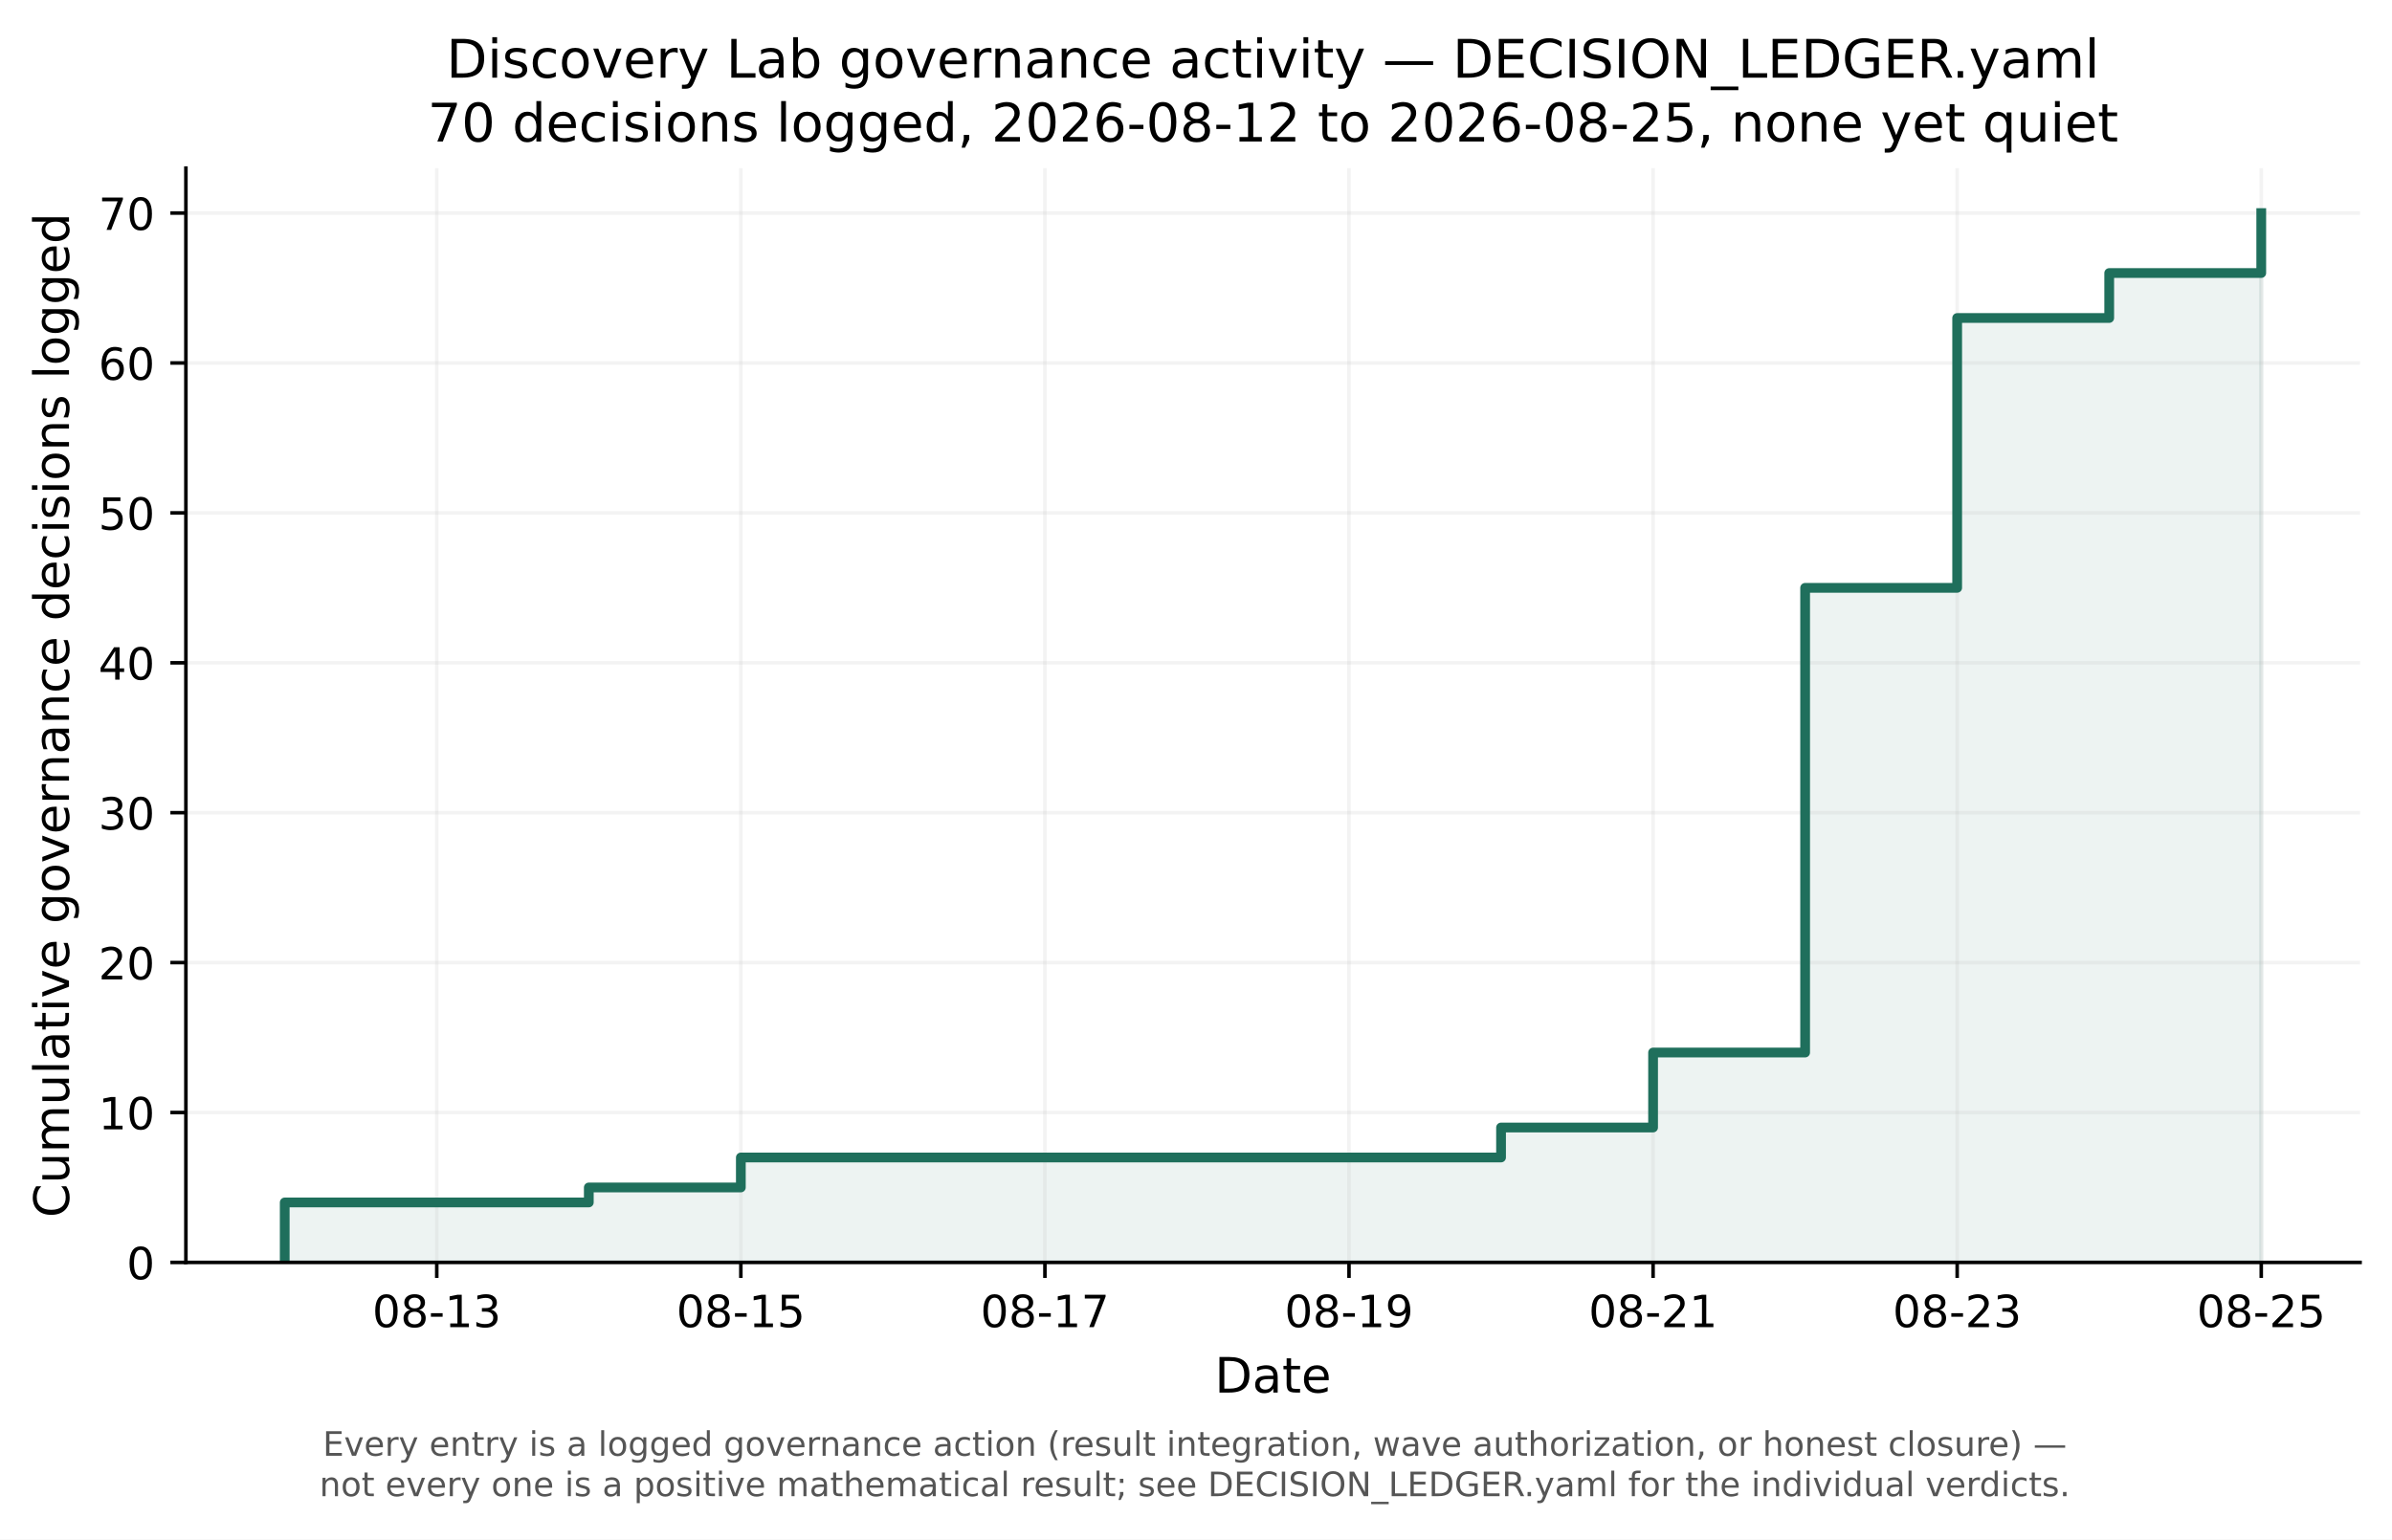
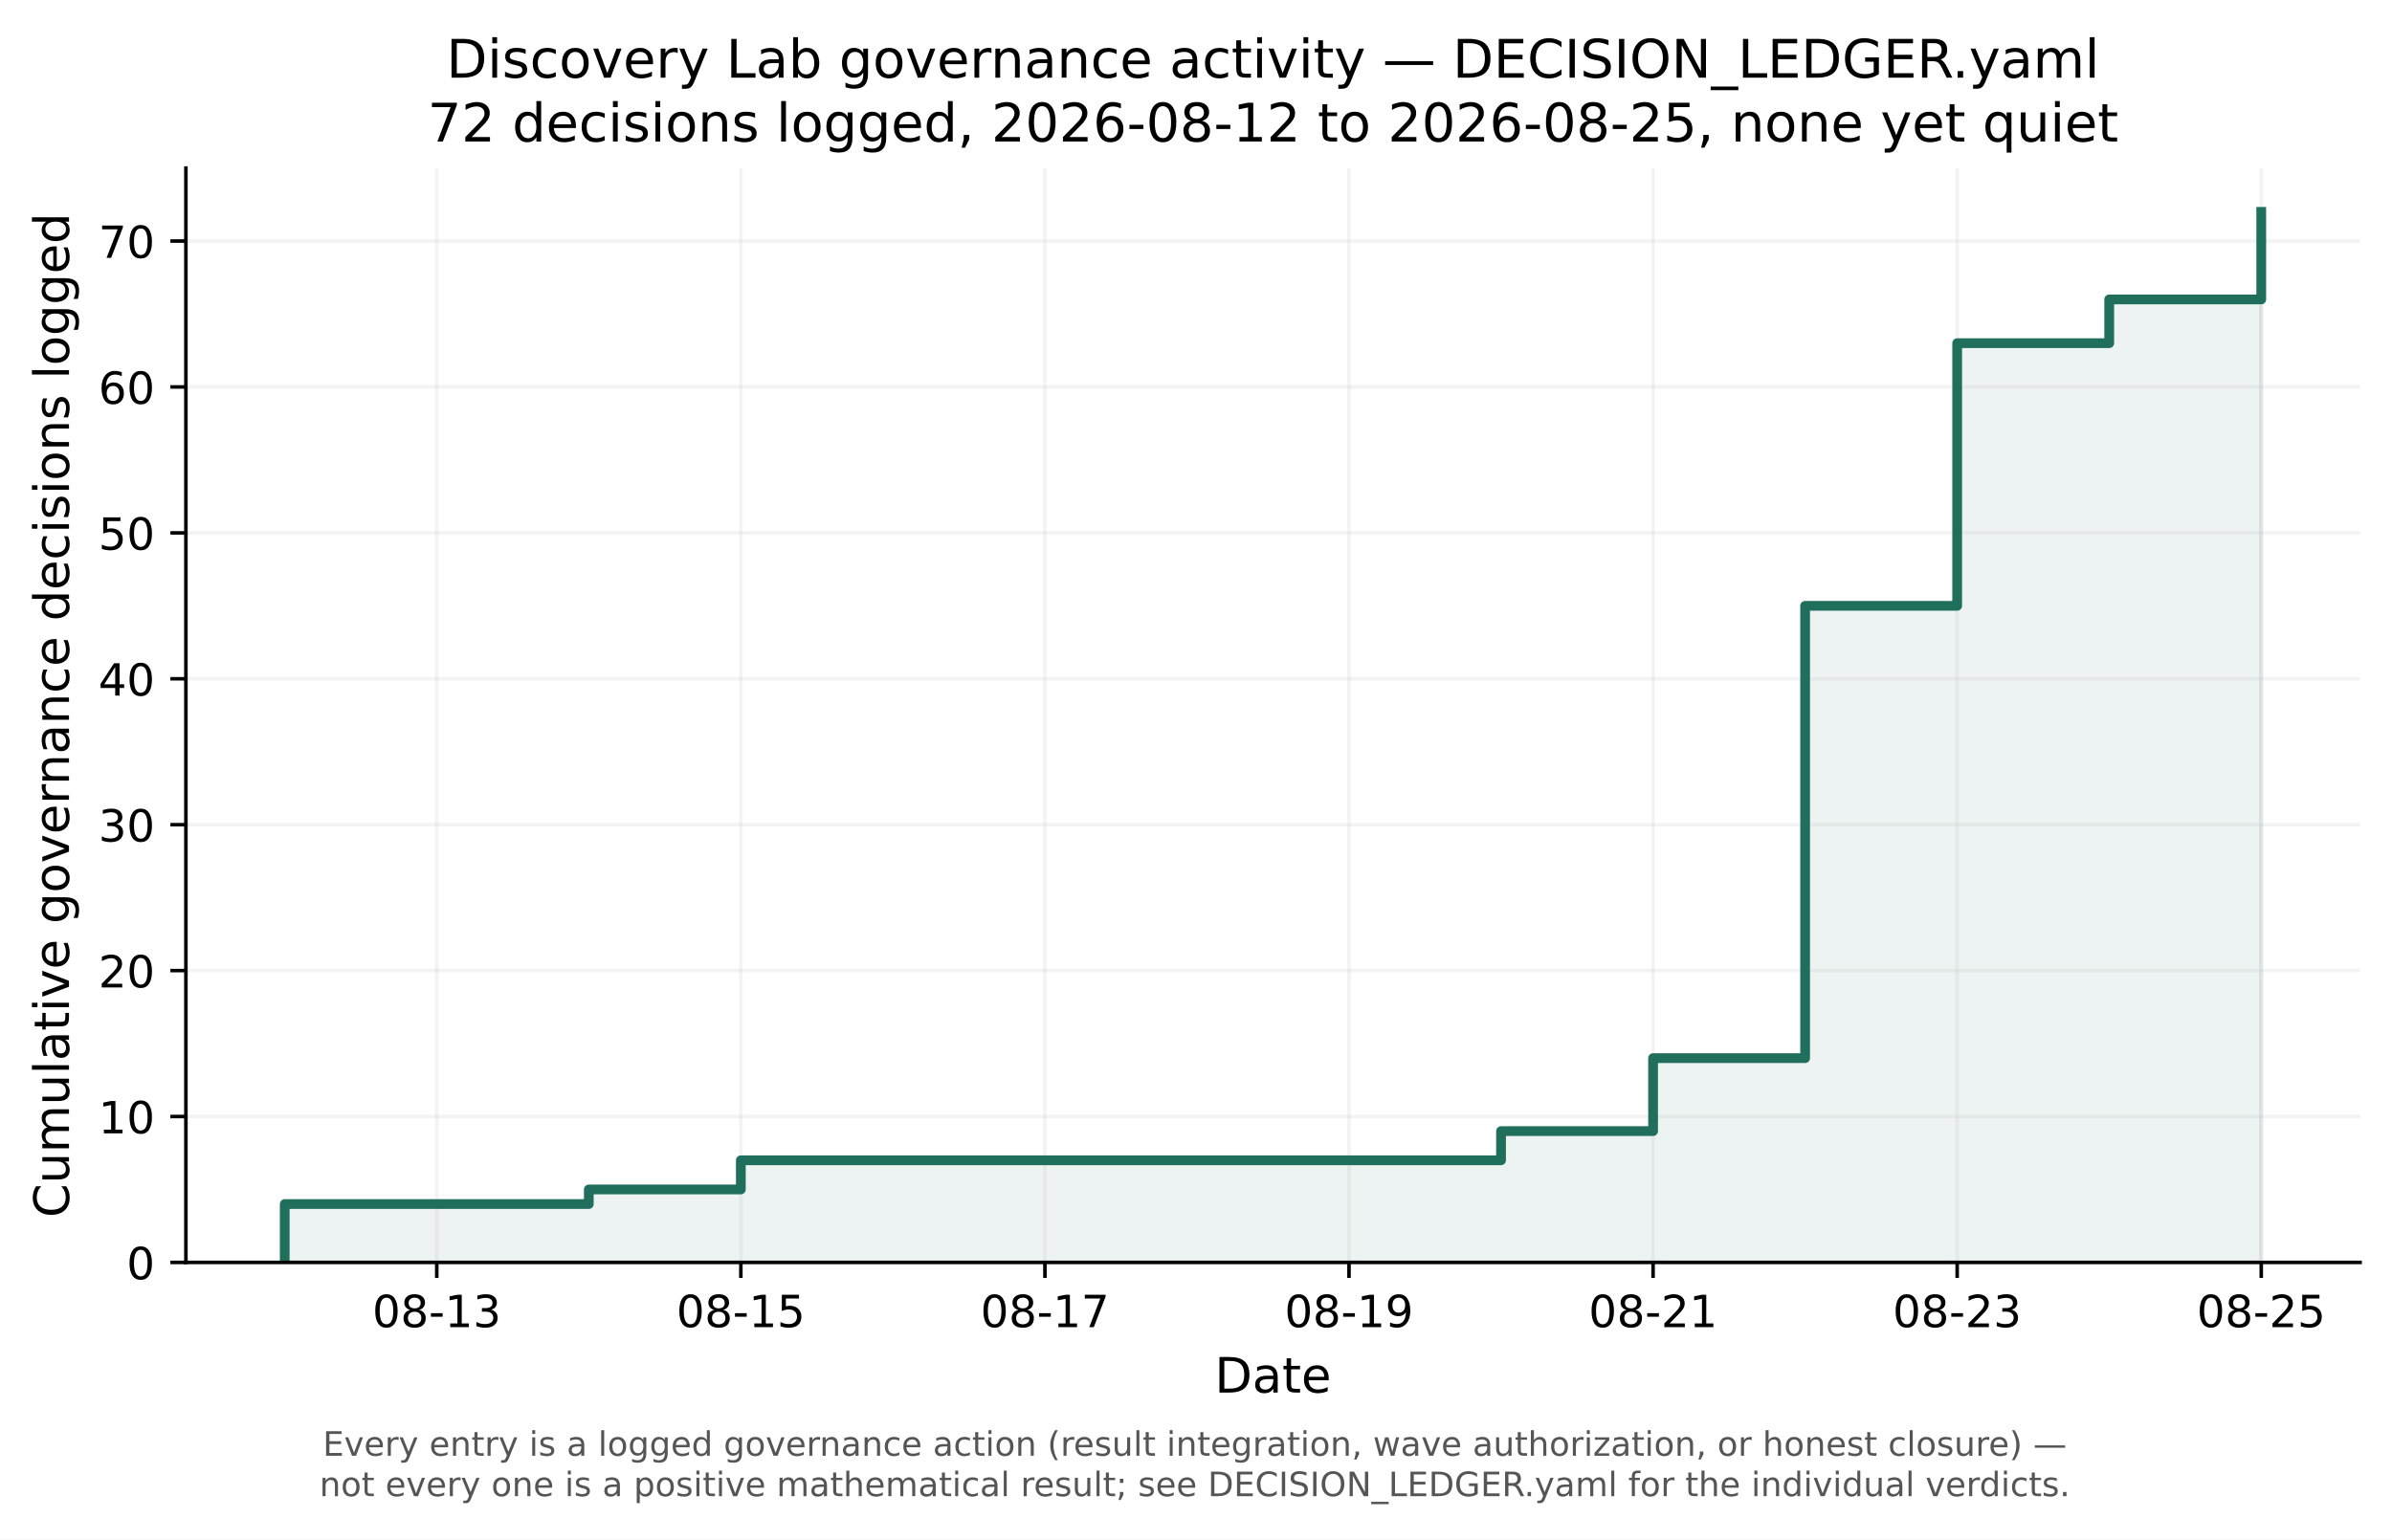
<svg xmlns="http://www.w3.org/2000/svg" xmlns:xlink="http://www.w3.org/1999/xlink" width="539.483pt" height="347.324pt" viewBox="0 0 539.483 347.324" version="1.1">
  <defs>
    <style type="text/css">*{stroke-linejoin: round; stroke-linecap: butt}</style>
  </defs>
  <g id="figure_1">
    <g id="patch_1">
      <path d="M 0 347.324  L 539.483 347.324  L 539.483 0  L 0 0  z " style="fill: #ffffff" />
    </g>
    <g id="axes_1">
      <g id="patch_2">
        <path d="M 41.926 284.802  L 532.283 284.802  L 532.283 37.923  L 41.926 37.923  z " style="fill: #ffffff" />
      </g>
      <g id="FillBetweenPolyCollection_1">
        <defs>
-           <path id="mfe6a9e6023" d="M 64.215 -62.523  L 64.215 -62.523  L 64.215 -62.523  L 64.215 -65.904  L 64.215 -65.904  L 64.215 -69.286  L 64.215 -69.286  L 64.215 -72.668  L 64.215 -72.668  L 64.215 -76.05  L 132.796 -76.05  L 132.796 -79.432  L 167.087 -79.432  L 167.087 -82.814  L 167.087 -82.814  L 167.087 -86.196  L 338.541 -86.196  L 338.541 -89.578  L 338.541 -89.578  L 338.541 -92.96  L 372.831 -92.96  L 372.831 -96.342  L 372.831 -96.342  L 372.831 -99.724  L 372.831 -99.724  L 372.831 -103.105  L 372.831 -103.105  L 372.831 -106.487  L 372.831 -106.487  L 372.831 -109.869  L 407.122 -109.869  L 407.122 -113.251  L 407.122 -113.251  L 407.122 -116.633  L 407.122 -116.633  L 407.122 -120.015  L 407.122 -120.015  L 407.122 -123.397  L 407.122 -123.397  L 407.122 -126.779  L 407.122 -126.779  L 407.122 -130.161  L 407.122 -130.161  L 407.122 -133.543  L 407.122 -133.543  L 407.122 -136.925  L 407.122 -136.925  L 407.122 -140.306  L 407.122 -140.306  L 407.122 -143.688  L 407.122 -143.688  L 407.122 -147.07  L 407.122 -147.07  L 407.122 -150.452  L 407.122 -150.452  L 407.122 -153.834  L 407.122 -153.834  L 407.122 -157.216  L 407.122 -157.216  L 407.122 -160.598  L 407.122 -160.598  L 407.122 -163.98  L 407.122 -163.98  L 407.122 -167.362  L 407.122 -167.362  L 407.122 -170.744  L 407.122 -170.744  L 407.122 -174.125  L 407.122 -174.125  L 407.122 -177.507  L 407.122 -177.507  L 407.122 -180.889  L 407.122 -180.889  L 407.122 -184.271  L 407.122 -184.271  L 407.122 -187.653  L 407.122 -187.653  L 407.122 -191.035  L 407.122 -191.035  L 407.122 -194.417  L 407.122 -194.417  L 407.122 -197.799  L 407.122 -197.799  L 407.122 -201.181  L 407.122 -201.181  L 407.122 -204.563  L 407.122 -204.563  L 407.122 -207.945  L 407.122 -207.945  L 407.122 -211.326  L 407.122 -211.326  L 407.122 -214.708  L 441.413 -214.708  L 441.413 -218.09  L 441.413 -218.09  L 441.413 -221.472  L 441.413 -221.472  L 441.413 -224.854  L 441.413 -224.854  L 441.413 -228.236  L 441.413 -228.236  L 441.413 -231.618  L 441.413 -231.618  L 441.413 -235  L 441.413 -235  L 441.413 -238.382  L 441.413 -238.382  L 441.413 -241.764  L 441.413 -241.764  L 441.413 -245.146  L 441.413 -245.146  L 441.413 -248.527  L 441.413 -248.527  L 441.413 -251.909  L 441.413 -251.909  L 441.413 -255.291  L 441.413 -255.291  L 441.413 -258.673  L 441.413 -258.673  L 441.413 -262.055  L 441.413 -262.055  L 441.413 -265.437  L 441.413 -265.437  L 441.413 -268.819  L 441.413 -268.819  L 441.413 -272.201  L 441.413 -272.201  L 441.413 -275.583  L 475.704 -275.583  L 475.704 -278.965  L 475.704 -278.965  L 475.704 -282.347  L 475.704 -282.347  L 475.704 -285.728  L 509.994 -285.728  L 509.994 -289.11  L 509.994 -289.11  L 509.994 -292.492  L 509.994 -292.492  L 509.994 -295.874  L 509.994 -295.874  L 509.994 -299.256  L 509.994 -62.523  L 509.994 -62.523  L 509.994 -62.523  L 509.994 -62.523  L 509.994 -62.523  L 509.994 -62.523  L 509.994 -62.523  L 509.994 -62.523  L 509.994 -62.523  L 475.704 -62.523  L 475.704 -62.523  L 475.704 -62.523  L 475.704 -62.523  L 475.704 -62.523  L 475.704 -62.523  L 441.413 -62.523  L 441.413 -62.523  L 441.413 -62.523  L 441.413 -62.523  L 441.413 -62.523  L 441.413 -62.523  L 441.413 -62.523  L 441.413 -62.523  L 441.413 -62.523  L 441.413 -62.523  L 441.413 -62.523  L 441.413 -62.523  L 441.413 -62.523  L 441.413 -62.523  L 441.413 -62.523  L 441.413 -62.523  L 441.413 -62.523  L 441.413 -62.523  L 441.413 -62.523  L 441.413 -62.523  L 441.413 -62.523  L 441.413 -62.523  L 441.413 -62.523  L 441.413 -62.523  L 441.413 -62.523  L 441.413 -62.523  L 441.413 -62.523  L 441.413 -62.523  L 441.413 -62.523  L 441.413 -62.523  L 441.413 -62.523  L 441.413 -62.523  L 441.413 -62.523  L 441.413 -62.523  L 441.413 -62.523  L 441.413 -62.523  L 407.122 -62.523  L 407.122 -62.523  L 407.122 -62.523  L 407.122 -62.523  L 407.122 -62.523  L 407.122 -62.523  L 407.122 -62.523  L 407.122 -62.523  L 407.122 -62.523  L 407.122 -62.523  L 407.122 -62.523  L 407.122 -62.523  L 407.122 -62.523  L 407.122 -62.523  L 407.122 -62.523  L 407.122 -62.523  L 407.122 -62.523  L 407.122 -62.523  L 407.122 -62.523  L 407.122 -62.523  L 407.122 -62.523  L 407.122 -62.523  L 407.122 -62.523  L 407.122 -62.523  L 407.122 -62.523  L 407.122 -62.523  L 407.122 -62.523  L 407.122 -62.523  L 407.122 -62.523  L 407.122 -62.523  L 407.122 -62.523  L 407.122 -62.523  L 407.122 -62.523  L 407.122 -62.523  L 407.122 -62.523  L 407.122 -62.523  L 407.122 -62.523  L 407.122 -62.523  L 407.122 -62.523  L 407.122 -62.523  L 407.122 -62.523  L 407.122 -62.523  L 407.122 -62.523  L 407.122 -62.523  L 407.122 -62.523  L 407.122 -62.523  L 407.122 -62.523  L 407.122 -62.523  L 407.122 -62.523  L 407.122 -62.523  L 407.122 -62.523  L 407.122 -62.523  L 407.122 -62.523  L 407.122 -62.523  L 407.122 -62.523  L 407.122 -62.523  L 407.122 -62.523  L 407.122 -62.523  L 407.122 -62.523  L 407.122 -62.523  L 407.122 -62.523  L 407.122 -62.523  L 372.831 -62.523  L 372.831 -62.523  L 372.831 -62.523  L 372.831 -62.523  L 372.831 -62.523  L 372.831 -62.523  L 372.831 -62.523  L 372.831 -62.523  L 372.831 -62.523  L 372.831 -62.523  L 338.541 -62.523  L 338.541 -62.523  L 338.541 -62.523  L 338.541 -62.523  L 167.087 -62.523  L 167.087 -62.523  L 167.087 -62.523  L 167.087 -62.523  L 132.796 -62.523  L 132.796 -62.523  L 64.215 -62.523  L 64.215 -62.523  L 64.215 -62.523  L 64.215 -62.523  L 64.215 -62.523  L 64.215 -62.523  L 64.215 -62.523  L 64.215 -62.523  L 64.215 -62.523  z " style="stroke: #1f6f5c; stroke-opacity: 0.08" />
+           <path id="m8aa7bc56e4" d="M 64.215 -62.523  L 64.215 -62.523  L 64.215 -62.523  L 64.215 -65.814  L 64.215 -65.814  L 64.215 -69.106  L 64.215 -69.106  L 64.215 -72.398  L 64.215 -72.398  L 64.215 -75.689  L 132.796 -75.689  L 132.796 -78.981  L 167.087 -78.981  L 167.087 -82.273  L 167.087 -82.273  L 167.087 -85.565  L 338.541 -85.565  L 338.541 -88.856  L 338.541 -88.856  L 338.541 -92.148  L 372.831 -92.148  L 372.831 -95.44  L 372.831 -95.44  L 372.831 -98.731  L 372.831 -98.731  L 372.831 -102.023  L 372.831 -102.023  L 372.831 -105.315  L 372.831 -105.315  L 372.831 -108.607  L 407.122 -108.607  L 407.122 -111.898  L 407.122 -111.898  L 407.122 -115.19  L 407.122 -115.19  L 407.122 -118.482  L 407.122 -118.482  L 407.122 -121.774  L 407.122 -121.774  L 407.122 -125.065  L 407.122 -125.065  L 407.122 -128.357  L 407.122 -128.357  L 407.122 -131.649  L 407.122 -131.649  L 407.122 -134.94  L 407.122 -134.94  L 407.122 -138.232  L 407.122 -138.232  L 407.122 -141.524  L 407.122 -141.524  L 407.122 -144.816  L 407.122 -144.816  L 407.122 -148.107  L 407.122 -148.107  L 407.122 -151.399  L 407.122 -151.399  L 407.122 -154.691  L 407.122 -154.691  L 407.122 -157.983  L 407.122 -157.983  L 407.122 -161.274  L 407.122 -161.274  L 407.122 -164.566  L 407.122 -164.566  L 407.122 -167.858  L 407.122 -167.858  L 407.122 -171.149  L 407.122 -171.149  L 407.122 -174.441  L 407.122 -174.441  L 407.122 -177.733  L 407.122 -177.733  L 407.122 -181.025  L 407.122 -181.025  L 407.122 -184.316  L 407.122 -184.316  L 407.122 -187.608  L 407.122 -187.608  L 407.122 -190.9  L 407.122 -190.9  L 407.122 -194.191  L 407.122 -194.191  L 407.122 -197.483  L 407.122 -197.483  L 407.122 -200.775  L 407.122 -200.775  L 407.122 -204.067  L 407.122 -204.067  L 407.122 -207.358  L 407.122 -207.358  L 407.122 -210.65  L 441.413 -210.65  L 441.413 -213.942  L 441.413 -213.942  L 441.413 -217.234  L 441.413 -217.234  L 441.413 -220.525  L 441.413 -220.525  L 441.413 -223.817  L 441.413 -223.817  L 441.413 -227.109  L 441.413 -227.109  L 441.413 -230.4  L 441.413 -230.4  L 441.413 -233.692  L 441.413 -233.692  L 441.413 -236.984  L 441.413 -236.984  L 441.413 -240.276  L 441.413 -240.276  L 441.413 -243.567  L 441.413 -243.567  L 441.413 -246.859  L 441.413 -246.859  L 441.413 -250.151  L 441.413 -250.151  L 441.413 -253.443  L 441.413 -253.443  L 441.413 -256.734  L 441.413 -256.734  L 441.413 -260.026  L 441.413 -260.026  L 441.413 -263.318  L 441.413 -263.318  L 441.413 -266.609  L 441.413 -266.609  L 441.413 -269.901  L 475.704 -269.901  L 475.704 -273.193  L 475.704 -273.193  L 475.704 -276.485  L 475.704 -276.485  L 475.704 -279.776  L 509.994 -279.776  L 509.994 -283.068  L 509.994 -283.068  L 509.994 -286.36  L 509.994 -286.36  L 509.994 -289.651  L 509.994 -289.651  L 509.994 -292.943  L 509.994 -292.943  L 509.994 -296.235  L 509.994 -296.235  L 509.994 -299.527  L 509.994 -62.523  L 509.994 -62.523  L 509.994 -62.523  L 509.994 -62.523  L 509.994 -62.523  L 509.994 -62.523  L 509.994 -62.523  L 509.994 -62.523  L 509.994 -62.523  L 509.994 -62.523  L 509.994 -62.523  L 509.994 -62.523  L 509.994 -62.523  L 475.704 -62.523  L 475.704 -62.523  L 475.704 -62.523  L 475.704 -62.523  L 475.704 -62.523  L 475.704 -62.523  L 441.413 -62.523  L 441.413 -62.523  L 441.413 -62.523  L 441.413 -62.523  L 441.413 -62.523  L 441.413 -62.523  L 441.413 -62.523  L 441.413 -62.523  L 441.413 -62.523  L 441.413 -62.523  L 441.413 -62.523  L 441.413 -62.523  L 441.413 -62.523  L 441.413 -62.523  L 441.413 -62.523  L 441.413 -62.523  L 441.413 -62.523  L 441.413 -62.523  L 441.413 -62.523  L 441.413 -62.523  L 441.413 -62.523  L 441.413 -62.523  L 441.413 -62.523  L 441.413 -62.523  L 441.413 -62.523  L 441.413 -62.523  L 441.413 -62.523  L 441.413 -62.523  L 441.413 -62.523  L 441.413 -62.523  L 441.413 -62.523  L 441.413 -62.523  L 441.413 -62.523  L 441.413 -62.523  L 441.413 -62.523  L 441.413 -62.523  L 407.122 -62.523  L 407.122 -62.523  L 407.122 -62.523  L 407.122 -62.523  L 407.122 -62.523  L 407.122 -62.523  L 407.122 -62.523  L 407.122 -62.523  L 407.122 -62.523  L 407.122 -62.523  L 407.122 -62.523  L 407.122 -62.523  L 407.122 -62.523  L 407.122 -62.523  L 407.122 -62.523  L 407.122 -62.523  L 407.122 -62.523  L 407.122 -62.523  L 407.122 -62.523  L 407.122 -62.523  L 407.122 -62.523  L 407.122 -62.523  L 407.122 -62.523  L 407.122 -62.523  L 407.122 -62.523  L 407.122 -62.523  L 407.122 -62.523  L 407.122 -62.523  L 407.122 -62.523  L 407.122 -62.523  L 407.122 -62.523  L 407.122 -62.523  L 407.122 -62.523  L 407.122 -62.523  L 407.122 -62.523  L 407.122 -62.523  L 407.122 -62.523  L 407.122 -62.523  L 407.122 -62.523  L 407.122 -62.523  L 407.122 -62.523  L 407.122 -62.523  L 407.122 -62.523  L 407.122 -62.523  L 407.122 -62.523  L 407.122 -62.523  L 407.122 -62.523  L 407.122 -62.523  L 407.122 -62.523  L 407.122 -62.523  L 407.122 -62.523  L 407.122 -62.523  L 407.122 -62.523  L 407.122 -62.523  L 407.122 -62.523  L 407.122 -62.523  L 407.122 -62.523  L 407.122 -62.523  L 407.122 -62.523  L 407.122 -62.523  L 407.122 -62.523  L 407.122 -62.523  L 372.831 -62.523  L 372.831 -62.523  L 372.831 -62.523  L 372.831 -62.523  L 372.831 -62.523  L 372.831 -62.523  L 372.831 -62.523  L 372.831 -62.523  L 372.831 -62.523  L 372.831 -62.523  L 338.541 -62.523  L 338.541 -62.523  L 338.541 -62.523  L 338.541 -62.523  L 167.087 -62.523  L 167.087 -62.523  L 167.087 -62.523  L 167.087 -62.523  L 132.796 -62.523  L 132.796 -62.523  L 64.215 -62.523  L 64.215 -62.523  L 64.215 -62.523  L 64.215 -62.523  L 64.215 -62.523  L 64.215 -62.523  L 64.215 -62.523  L 64.215 -62.523  L 64.215 -62.523  z " style="stroke: #1f6f5c; stroke-opacity: 0.08" />
        </defs>
-         <g clip-path="url(#pc1996c95e4)">
-           <use xlink:href="#mfe6a9e6023" x="0" y="347.324" style="fill: #1f6f5c; fill-opacity: 0.08; stroke: #1f6f5c; stroke-opacity: 0.08" />
+         <g clip-path="url(#p848434055e)">
+           <use xlink:href="#m8aa7bc56e4" x="0" y="347.324" style="fill: #1f6f5c; fill-opacity: 0.08; stroke: #1f6f5c; stroke-opacity: 0.08" />
        </g>
      </g>
      <g id="matplotlib.axis_1">
        <g id="xtick_1">
          <g id="line2d_1">
-             <path d="M 98.506 284.802  L 98.506 37.923  " clip-path="url(#pc1996c95e4)" style="fill: none; stroke: #b0b0b0; stroke-opacity: 0.15; stroke-width: 0.8; stroke-linecap: square" />
+             <path d="M 98.506 284.802  L 98.506 37.923  " clip-path="url(#p848434055e)" style="fill: none; stroke: #b0b0b0; stroke-opacity: 0.15; stroke-width: 0.8; stroke-linecap: square" />
          </g>
          <g id="line2d_2">
            <defs>
-               <path id="md21c2fada5" d="M 0 0  L 0 3.5  " style="stroke: #000000; stroke-width: 0.8" />
+               <path id="m330b4051e6" d="M 0 0  L 0 3.5  " style="stroke: #000000; stroke-width: 0.8" />
            </defs>
            <g>
-               <use xlink:href="#md21c2fada5" x="98.506" y="284.802" style="stroke: #000000; stroke-width: 0.8" />
+               <use xlink:href="#m330b4051e6" x="98.506" y="284.802" style="stroke: #000000; stroke-width: 0.8" />
            </g>
          </g>
          <g id="text_1">
            <text style="font-size: 10px; font-family: 'DejaVu Sans', 'Bitstream Vera Sans', 'Computer Modern Sans Serif', 'Lucida Grande', 'Verdana', 'Geneva', 'Lucid', 'Arial', 'Helvetica', 'Avant Garde', sans-serif; text-anchor: middle" x="98.506" y="299.4" transform="rotate(-0 98.50556 299.3995)">08-13</text>
          </g>
        </g>
        <g id="xtick_2">
          <g id="line2d_3">
-             <path d="M 167.087 284.802  L 167.087 37.923  " clip-path="url(#pc1996c95e4)" style="fill: none; stroke: #b0b0b0; stroke-opacity: 0.15; stroke-width: 0.8; stroke-linecap: square" />
+             <path d="M 167.087 284.802  L 167.087 37.923  " clip-path="url(#p848434055e)" style="fill: none; stroke: #b0b0b0; stroke-opacity: 0.15; stroke-width: 0.8; stroke-linecap: square" />
          </g>
          <g id="line2d_4">
            <g>
-               <use xlink:href="#md21c2fada5" x="167.087" y="284.802" style="stroke: #000000; stroke-width: 0.8" />
+               <use xlink:href="#m330b4051e6" x="167.087" y="284.802" style="stroke: #000000; stroke-width: 0.8" />
            </g>
          </g>
          <g id="text_2">
            <text style="font-size: 10px; font-family: 'DejaVu Sans', 'Bitstream Vera Sans', 'Computer Modern Sans Serif', 'Lucida Grande', 'Verdana', 'Geneva', 'Lucid', 'Arial', 'Helvetica', 'Avant Garde', sans-serif; text-anchor: middle" x="167.087" y="299.4" transform="rotate(-0 167.087 299.3995)">08-15</text>
          </g>
        </g>
        <g id="xtick_3">
          <g id="line2d_5">
-             <path d="M 235.668 284.802  L 235.668 37.923  " clip-path="url(#pc1996c95e4)" style="fill: none; stroke: #b0b0b0; stroke-opacity: 0.15; stroke-width: 0.8; stroke-linecap: square" />
+             <path d="M 235.668 284.802  L 235.668 37.923  " clip-path="url(#p848434055e)" style="fill: none; stroke: #b0b0b0; stroke-opacity: 0.15; stroke-width: 0.8; stroke-linecap: square" />
          </g>
          <g id="line2d_6">
            <g>
-               <use xlink:href="#md21c2fada5" x="235.668" y="284.802" style="stroke: #000000; stroke-width: 0.8" />
+               <use xlink:href="#m330b4051e6" x="235.668" y="284.802" style="stroke: #000000; stroke-width: 0.8" />
            </g>
          </g>
          <g id="text_3">
            <text style="font-size: 10px; font-family: 'DejaVu Sans', 'Bitstream Vera Sans', 'Computer Modern Sans Serif', 'Lucida Grande', 'Verdana', 'Geneva', 'Lucid', 'Arial', 'Helvetica', 'Avant Garde', sans-serif; text-anchor: middle" x="235.668" y="299.4" transform="rotate(-0 235.6685 299.3995)">08-17</text>
          </g>
        </g>
        <g id="xtick_4">
          <g id="line2d_7">
-             <path d="M 304.25 284.802  L 304.25 37.923  " clip-path="url(#pc1996c95e4)" style="fill: none; stroke: #b0b0b0; stroke-opacity: 0.15; stroke-width: 0.8; stroke-linecap: square" />
+             <path d="M 304.25 284.802  L 304.25 37.923  " clip-path="url(#p848434055e)" style="fill: none; stroke: #b0b0b0; stroke-opacity: 0.15; stroke-width: 0.8; stroke-linecap: square" />
          </g>
          <g id="line2d_8">
            <g>
-               <use xlink:href="#md21c2fada5" x="304.25" y="284.802" style="stroke: #000000; stroke-width: 0.8" />
+               <use xlink:href="#m330b4051e6" x="304.25" y="284.802" style="stroke: #000000; stroke-width: 0.8" />
            </g>
          </g>
          <g id="text_4">
            <text style="font-size: 10px; font-family: 'DejaVu Sans', 'Bitstream Vera Sans', 'Computer Modern Sans Serif', 'Lucida Grande', 'Verdana', 'Geneva', 'Lucid', 'Arial', 'Helvetica', 'Avant Garde', sans-serif; text-anchor: middle" x="304.25" y="299.4" transform="rotate(-0 304.2499 299.3995)">08-19</text>
          </g>
        </g>
        <g id="xtick_5">
          <g id="line2d_9">
-             <path d="M 372.831 284.802  L 372.831 37.923  " clip-path="url(#pc1996c95e4)" style="fill: none; stroke: #b0b0b0; stroke-opacity: 0.15; stroke-width: 0.8; stroke-linecap: square" />
+             <path d="M 372.831 284.802  L 372.831 37.923  " clip-path="url(#p848434055e)" style="fill: none; stroke: #b0b0b0; stroke-opacity: 0.15; stroke-width: 0.8; stroke-linecap: square" />
          </g>
          <g id="line2d_10">
            <g>
-               <use xlink:href="#md21c2fada5" x="372.831" y="284.802" style="stroke: #000000; stroke-width: 0.8" />
+               <use xlink:href="#m330b4051e6" x="372.831" y="284.802" style="stroke: #000000; stroke-width: 0.8" />
            </g>
          </g>
          <g id="text_5">
            <text style="font-size: 10px; font-family: 'DejaVu Sans', 'Bitstream Vera Sans', 'Computer Modern Sans Serif', 'Lucida Grande', 'Verdana', 'Geneva', 'Lucid', 'Arial', 'Helvetica', 'Avant Garde', sans-serif; text-anchor: middle" x="372.831" y="299.4" transform="rotate(-0 372.8314 299.3995)">08-21</text>
          </g>
        </g>
        <g id="xtick_6">
          <g id="line2d_11">
-             <path d="M 441.413 284.802  L 441.413 37.923  " clip-path="url(#pc1996c95e4)" style="fill: none; stroke: #b0b0b0; stroke-opacity: 0.15; stroke-width: 0.8; stroke-linecap: square" />
+             <path d="M 441.413 284.802  L 441.413 37.923  " clip-path="url(#p848434055e)" style="fill: none; stroke: #b0b0b0; stroke-opacity: 0.15; stroke-width: 0.8; stroke-linecap: square" />
          </g>
          <g id="line2d_12">
            <g>
-               <use xlink:href="#md21c2fada5" x="441.413" y="284.802" style="stroke: #000000; stroke-width: 0.8" />
+               <use xlink:href="#m330b4051e6" x="441.413" y="284.802" style="stroke: #000000; stroke-width: 0.8" />
            </g>
          </g>
          <g id="text_6">
            <text style="font-size: 10px; font-family: 'DejaVu Sans', 'Bitstream Vera Sans', 'Computer Modern Sans Serif', 'Lucida Grande', 'Verdana', 'Geneva', 'Lucid', 'Arial', 'Helvetica', 'Avant Garde', sans-serif; text-anchor: middle" x="441.413" y="299.4" transform="rotate(-0 441.4128 299.3995)">08-23</text>
          </g>
        </g>
        <g id="xtick_7">
          <g id="line2d_13">
-             <path d="M 509.994 284.802  L 509.994 37.923  " clip-path="url(#pc1996c95e4)" style="fill: none; stroke: #b0b0b0; stroke-opacity: 0.15; stroke-width: 0.8; stroke-linecap: square" />
+             <path d="M 509.994 284.802  L 509.994 37.923  " clip-path="url(#p848434055e)" style="fill: none; stroke: #b0b0b0; stroke-opacity: 0.15; stroke-width: 0.8; stroke-linecap: square" />
          </g>
          <g id="line2d_14">
            <g>
-               <use xlink:href="#md21c2fada5" x="509.994" y="284.802" style="stroke: #000000; stroke-width: 0.8" />
+               <use xlink:href="#m330b4051e6" x="509.994" y="284.802" style="stroke: #000000; stroke-width: 0.8" />
            </g>
          </g>
          <g id="text_7">
            <text style="font-size: 10px; font-family: 'DejaVu Sans', 'Bitstream Vera Sans', 'Computer Modern Sans Serif', 'Lucida Grande', 'Verdana', 'Geneva', 'Lucid', 'Arial', 'Helvetica', 'Avant Garde', sans-serif; text-anchor: middle" x="509.994" y="299.4" transform="rotate(-0 509.9943 299.3995)">08-25</text>
          </g>
        </g>
        <g id="text_8">
          <text style="font-size: 11px; font-family: 'DejaVu Sans', 'Bitstream Vera Sans', 'Computer Modern Sans Serif', 'Lucida Grande', 'Verdana', 'Geneva', 'Lucid', 'Arial', 'Helvetica', 'Avant Garde', sans-serif; text-anchor: middle" x="287.105" y="314.159" transform="rotate(-0 287.1046 314.1593)">Date</text>
        </g>
      </g>
      <g id="matplotlib.axis_2">
        <g id="ytick_1">
          <g id="line2d_15">
-             <path d="M 41.926 284.802  L 532.283 284.802  " clip-path="url(#pc1996c95e4)" style="fill: none; stroke: #b0b0b0; stroke-opacity: 0.15; stroke-width: 0.8; stroke-linecap: square" />
+             <path d="M 41.926 284.802  L 532.283 284.802  " clip-path="url(#p848434055e)" style="fill: none; stroke: #b0b0b0; stroke-opacity: 0.15; stroke-width: 0.8; stroke-linecap: square" />
          </g>
          <g id="line2d_16">
            <defs>
-               <path id="ma566d5ddaa" d="M 0 0  L -3.5 0  " style="stroke: #000000; stroke-width: 0.8" />
+               <path id="m4bbbbe1adf" d="M 0 0  L -3.5 0  " style="stroke: #000000; stroke-width: 0.8" />
            </defs>
            <g>
-               <use xlink:href="#ma566d5ddaa" x="41.926" y="284.802" style="stroke: #000000; stroke-width: 0.8" />
+               <use xlink:href="#m4bbbbe1adf" x="41.926" y="284.802" style="stroke: #000000; stroke-width: 0.8" />
            </g>
          </g>
          <g id="text_9">
            <text style="font-size: 10px; font-family: 'DejaVu Sans', 'Bitstream Vera Sans', 'Computer Modern Sans Serif', 'Lucida Grande', 'Verdana', 'Geneva', 'Lucid', 'Arial', 'Helvetica', 'Avant Garde', sans-serif; text-anchor: end" x="34.926" y="288.601" transform="rotate(-0 34.92586 288.6007)">0</text>
          </g>
        </g>
        <g id="ytick_2">
          <g id="line2d_17">
-             <path d="M 41.926 250.983  L 532.283 250.983  " clip-path="url(#pc1996c95e4)" style="fill: none; stroke: #b0b0b0; stroke-opacity: 0.15; stroke-width: 0.8; stroke-linecap: square" />
+             <path d="M 41.926 251.885  L 532.283 251.885  " clip-path="url(#p848434055e)" style="fill: none; stroke: #b0b0b0; stroke-opacity: 0.15; stroke-width: 0.8; stroke-linecap: square" />
          </g>
          <g id="line2d_18">
            <g>
-               <use xlink:href="#ma566d5ddaa" x="41.926" y="250.983" style="stroke: #000000; stroke-width: 0.8" />
+               <use xlink:href="#m4bbbbe1adf" x="41.926" y="251.885" style="stroke: #000000; stroke-width: 0.8" />
            </g>
          </g>
          <g id="text_10">
-             <text style="font-size: 10px; font-family: 'DejaVu Sans', 'Bitstream Vera Sans', 'Computer Modern Sans Serif', 'Lucida Grande', 'Verdana', 'Geneva', 'Lucid', 'Arial', 'Helvetica', 'Avant Garde', sans-serif; text-anchor: end" x="34.926" y="254.782" transform="rotate(-0 34.92586 254.7816)">10</text>
+             <text style="font-size: 10px; font-family: 'DejaVu Sans', 'Bitstream Vera Sans', 'Computer Modern Sans Serif', 'Lucida Grande', 'Verdana', 'Geneva', 'Lucid', 'Arial', 'Helvetica', 'Avant Garde', sans-serif; text-anchor: end" x="34.926" y="255.683" transform="rotate(-0 34.92586 255.6835)">10</text>
          </g>
        </g>
        <g id="ytick_3">
          <g id="line2d_19">
-             <path d="M 41.926 217.164  L 532.283 217.164  " clip-path="url(#pc1996c95e4)" style="fill: none; stroke: #b0b0b0; stroke-opacity: 0.15; stroke-width: 0.8; stroke-linecap: square" />
+             <path d="M 41.926 218.967  L 532.283 218.967  " clip-path="url(#p848434055e)" style="fill: none; stroke: #b0b0b0; stroke-opacity: 0.15; stroke-width: 0.8; stroke-linecap: square" />
          </g>
          <g id="line2d_20">
            <g>
-               <use xlink:href="#ma566d5ddaa" x="41.926" y="217.164" style="stroke: #000000; stroke-width: 0.8" />
+               <use xlink:href="#m4bbbbe1adf" x="41.926" y="218.967" style="stroke: #000000; stroke-width: 0.8" />
            </g>
          </g>
          <g id="text_11">
-             <text style="font-size: 10px; font-family: 'DejaVu Sans', 'Bitstream Vera Sans', 'Computer Modern Sans Serif', 'Lucida Grande', 'Verdana', 'Geneva', 'Lucid', 'Arial', 'Helvetica', 'Avant Garde', sans-serif; text-anchor: end" x="34.926" y="220.963" transform="rotate(-0 34.92586 220.9625)">20</text>
+             <text style="font-size: 10px; font-family: 'DejaVu Sans', 'Bitstream Vera Sans', 'Computer Modern Sans Serif', 'Lucida Grande', 'Verdana', 'Geneva', 'Lucid', 'Arial', 'Helvetica', 'Avant Garde', sans-serif; text-anchor: end" x="34.926" y="222.766" transform="rotate(-0 34.92586 222.7662)">20</text>
          </g>
        </g>
        <g id="ytick_4">
          <g id="line2d_21">
-             <path d="M 41.926 183.345  L 532.283 183.345  " clip-path="url(#pc1996c95e4)" style="fill: none; stroke: #b0b0b0; stroke-opacity: 0.15; stroke-width: 0.8; stroke-linecap: square" />
+             <path d="M 41.926 186.05  L 532.283 186.05  " clip-path="url(#p848434055e)" style="fill: none; stroke: #b0b0b0; stroke-opacity: 0.15; stroke-width: 0.8; stroke-linecap: square" />
          </g>
          <g id="line2d_22">
            <g>
-               <use xlink:href="#ma566d5ddaa" x="41.926" y="183.345" style="stroke: #000000; stroke-width: 0.8" />
+               <use xlink:href="#m4bbbbe1adf" x="41.926" y="186.05" style="stroke: #000000; stroke-width: 0.8" />
            </g>
          </g>
          <g id="text_12">
-             <text style="font-size: 10px; font-family: 'DejaVu Sans', 'Bitstream Vera Sans', 'Computer Modern Sans Serif', 'Lucida Grande', 'Verdana', 'Geneva', 'Lucid', 'Arial', 'Helvetica', 'Avant Garde', sans-serif; text-anchor: end" x="34.926" y="187.143" transform="rotate(-0 34.92586 187.1435)">30</text>
+             <text style="font-size: 10px; font-family: 'DejaVu Sans', 'Bitstream Vera Sans', 'Computer Modern Sans Serif', 'Lucida Grande', 'Verdana', 'Geneva', 'Lucid', 'Arial', 'Helvetica', 'Avant Garde', sans-serif; text-anchor: end" x="34.926" y="189.849" transform="rotate(-0 34.92586 189.849)">30</text>
          </g>
        </g>
        <g id="ytick_5">
          <g id="line2d_23">
-             <path d="M 41.926 149.526  L 532.283 149.526  " clip-path="url(#pc1996c95e4)" style="fill: none; stroke: #b0b0b0; stroke-opacity: 0.15; stroke-width: 0.8; stroke-linecap: square" />
+             <path d="M 41.926 153.133  L 532.283 153.133  " clip-path="url(#p848434055e)" style="fill: none; stroke: #b0b0b0; stroke-opacity: 0.15; stroke-width: 0.8; stroke-linecap: square" />
          </g>
          <g id="line2d_24">
            <g>
-               <use xlink:href="#ma566d5ddaa" x="41.926" y="149.526" style="stroke: #000000; stroke-width: 0.8" />
+               <use xlink:href="#m4bbbbe1adf" x="41.926" y="153.133" style="stroke: #000000; stroke-width: 0.8" />
            </g>
          </g>
          <g id="text_13">
-             <text style="font-size: 10px; font-family: 'DejaVu Sans', 'Bitstream Vera Sans', 'Computer Modern Sans Serif', 'Lucida Grande', 'Verdana', 'Geneva', 'Lucid', 'Arial', 'Helvetica', 'Avant Garde', sans-serif; text-anchor: end" x="34.926" y="153.324" transform="rotate(-0 34.92586 153.3244)">40</text>
+             <text style="font-size: 10px; font-family: 'DejaVu Sans', 'Bitstream Vera Sans', 'Computer Modern Sans Serif', 'Lucida Grande', 'Verdana', 'Geneva', 'Lucid', 'Arial', 'Helvetica', 'Avant Garde', sans-serif; text-anchor: end" x="34.926" y="156.932" transform="rotate(-0 34.92586 156.9317)">40</text>
          </g>
        </g>
        <g id="ytick_6">
          <g id="line2d_25">
-             <path d="M 41.926 115.706  L 532.283 115.706  " clip-path="url(#pc1996c95e4)" style="fill: none; stroke: #b0b0b0; stroke-opacity: 0.15; stroke-width: 0.8; stroke-linecap: square" />
+             <path d="M 41.926 120.216  L 532.283 120.216  " clip-path="url(#p848434055e)" style="fill: none; stroke: #b0b0b0; stroke-opacity: 0.15; stroke-width: 0.8; stroke-linecap: square" />
          </g>
          <g id="line2d_26">
            <g>
-               <use xlink:href="#ma566d5ddaa" x="41.926" y="115.706" style="stroke: #000000; stroke-width: 0.8" />
+               <use xlink:href="#m4bbbbe1adf" x="41.926" y="120.216" style="stroke: #000000; stroke-width: 0.8" />
            </g>
          </g>
          <g id="text_14">
-             <text style="font-size: 10px; font-family: 'DejaVu Sans', 'Bitstream Vera Sans', 'Computer Modern Sans Serif', 'Lucida Grande', 'Verdana', 'Geneva', 'Lucid', 'Arial', 'Helvetica', 'Avant Garde', sans-serif; text-anchor: end" x="34.926" y="119.505" transform="rotate(-0 34.92586 119.5053)">50</text>
+             <text style="font-size: 10px; font-family: 'DejaVu Sans', 'Bitstream Vera Sans', 'Computer Modern Sans Serif', 'Lucida Grande', 'Verdana', 'Geneva', 'Lucid', 'Arial', 'Helvetica', 'Avant Garde', sans-serif; text-anchor: end" x="34.926" y="124.015" transform="rotate(-0 34.92586 124.0145)">50</text>
          </g>
        </g>
        <g id="ytick_7">
          <g id="line2d_27">
-             <path d="M 41.926 81.887  L 532.283 81.887  " clip-path="url(#pc1996c95e4)" style="fill: none; stroke: #b0b0b0; stroke-opacity: 0.15; stroke-width: 0.8; stroke-linecap: square" />
+             <path d="M 41.926 87.298  L 532.283 87.298  " clip-path="url(#p848434055e)" style="fill: none; stroke: #b0b0b0; stroke-opacity: 0.15; stroke-width: 0.8; stroke-linecap: square" />
          </g>
          <g id="line2d_28">
            <g>
-               <use xlink:href="#ma566d5ddaa" x="41.926" y="81.887" style="stroke: #000000; stroke-width: 0.8" />
+               <use xlink:href="#m4bbbbe1adf" x="41.926" y="87.298" style="stroke: #000000; stroke-width: 0.8" />
            </g>
          </g>
          <g id="text_15">
-             <text style="font-size: 10px; font-family: 'DejaVu Sans', 'Bitstream Vera Sans', 'Computer Modern Sans Serif', 'Lucida Grande', 'Verdana', 'Geneva', 'Lucid', 'Arial', 'Helvetica', 'Avant Garde', sans-serif; text-anchor: end" x="34.926" y="85.686" transform="rotate(-0 34.92586 85.68621)">60</text>
+             <text style="font-size: 10px; font-family: 'DejaVu Sans', 'Bitstream Vera Sans', 'Computer Modern Sans Serif', 'Lucida Grande', 'Verdana', 'Geneva', 'Lucid', 'Arial', 'Helvetica', 'Avant Garde', sans-serif; text-anchor: end" x="34.926" y="91.097" transform="rotate(-0 34.92586 91.09727)">60</text>
          </g>
        </g>
        <g id="ytick_8">
          <g id="line2d_29">
-             <path d="M 41.926 48.068  L 532.283 48.068  " clip-path="url(#pc1996c95e4)" style="fill: none; stroke: #b0b0b0; stroke-opacity: 0.15; stroke-width: 0.8; stroke-linecap: square" />
+             <path d="M 41.926 54.381  L 532.283 54.381  " clip-path="url(#p848434055e)" style="fill: none; stroke: #b0b0b0; stroke-opacity: 0.15; stroke-width: 0.8; stroke-linecap: square" />
          </g>
          <g id="line2d_30">
            <g>
-               <use xlink:href="#ma566d5ddaa" x="41.926" y="48.068" style="stroke: #000000; stroke-width: 0.8" />
+               <use xlink:href="#m4bbbbe1adf" x="41.926" y="54.381" style="stroke: #000000; stroke-width: 0.8" />
            </g>
          </g>
          <g id="text_16">
-             <text style="font-size: 10px; font-family: 'DejaVu Sans', 'Bitstream Vera Sans', 'Computer Modern Sans Serif', 'Lucida Grande', 'Verdana', 'Geneva', 'Lucid', 'Arial', 'Helvetica', 'Avant Garde', sans-serif; text-anchor: end" x="34.926" y="51.867" transform="rotate(-0 34.92586 51.86713)">70</text>
+             <text style="font-size: 10px; font-family: 'DejaVu Sans', 'Bitstream Vera Sans', 'Computer Modern Sans Serif', 'Lucida Grande', 'Verdana', 'Geneva', 'Lucid', 'Arial', 'Helvetica', 'Avant Garde', sans-serif; text-anchor: end" x="34.926" y="58.18" transform="rotate(-0 34.92586 58.18003)">70</text>
          </g>
        </g>
        <g id="text_17">
          <text style="font-size: 11px; font-family: 'DejaVu Sans', 'Bitstream Vera Sans', 'Computer Modern Sans Serif', 'Lucida Grande', 'Verdana', 'Geneva', 'Lucid', 'Arial', 'Helvetica', 'Avant Garde', sans-serif; text-anchor: middle" x="15.558" y="161.362" transform="rotate(-90 15.55828 161.3622)">Cumulative governance decisions logged</text>
        </g>
      </g>
      <g id="line2d_31">
-         <path d="M 64.215 284.802  L 64.215 271.274  L 132.796 271.274  L 132.796 267.892  L 167.087 267.892  L 167.087 261.129  L 338.541 261.129  L 338.541 254.365  L 372.831 254.365  L 372.831 237.455  L 407.122 237.455  L 407.122 132.616  L 441.413 132.616  L 441.413 71.742  L 475.704 71.742  L 475.704 61.596  L 509.994 61.596  L 509.994 48.068  L 509.994 48.068  " clip-path="url(#pc1996c95e4)" style="fill: none; stroke: #1f6f5c; stroke-width: 2.2; stroke-linecap: square" />
+         <path d="M 64.215 284.802  L 64.215 271.635  L 132.796 271.635  L 132.796 268.343  L 167.087 268.343  L 167.087 261.76  L 338.541 261.76  L 338.541 255.176  L 372.831 255.176  L 372.831 238.718  L 407.122 238.718  L 407.122 136.674  L 441.413 136.674  L 441.413 77.423  L 475.704 77.423  L 475.704 67.548  L 509.994 67.548  L 509.994 47.798  L 509.994 47.798  " clip-path="url(#p848434055e)" style="fill: none; stroke: #1f6f5c; stroke-width: 2.2; stroke-linecap: square" />
      </g>
      <g id="patch_3">
        <path d="M 41.926 284.802  L 41.926 37.923  " style="fill: none; stroke: #000000; stroke-width: 0.8; stroke-linejoin: miter; stroke-linecap: square" />
      </g>
      <g id="patch_4">
        <path d="M 41.926 284.802  L 532.283 284.802  " style="fill: none; stroke: #000000; stroke-width: 0.8; stroke-linejoin: miter; stroke-linecap: square" />
      </g>
      <g id="text_18">
        <text style="font-size: 12px; font-family: 'DejaVu Sans', 'Bitstream Vera Sans', 'Computer Modern Sans Serif', 'Lucida Grande', 'Verdana', 'Geneva', 'Lucid', 'Arial', 'Helvetica', 'Avant Garde', sans-serif" transform="translate(100.6649 17.5193)">Discovery Lab governance activity — DECISION_LEDGER.yaml</text>
-         <text style="font-size: 12px; font-family: 'DejaVu Sans', 'Bitstream Vera Sans', 'Computer Modern Sans Serif', 'Lucida Grande', 'Verdana', 'Geneva', 'Lucid', 'Arial', 'Helvetica', 'Avant Garde', sans-serif" transform="translate(96.43676 31.92258)">70 decisions logged, 2026-08-12 to 2026-08-25, none yet quiet</text>
+         <text style="font-size: 12px; font-family: 'DejaVu Sans', 'Bitstream Vera Sans', 'Computer Modern Sans Serif', 'Lucida Grande', 'Verdana', 'Geneva', 'Lucid', 'Arial', 'Helvetica', 'Avant Garde', sans-serif" transform="translate(96.43676 31.92258)">72 decisions logged, 2026-08-12 to 2026-08-25, none yet quiet</text>
      </g>
    </g>
    <g id="text_19">
      <text style="font-size: 7.6px; font-family: 'DejaVu Sans', 'Bitstream Vera Sans', 'Computer Modern Sans Serif', 'Lucida Grande', 'Verdana', 'Geneva', 'Lucid', 'Arial', 'Helvetica', 'Avant Garde', sans-serif; fill: #555555" transform="translate(72.79944 328.4158)">Every entry is a logged governance action (result integration, wave authorization, or honest closure) —</text>
      <text style="font-size: 7.6px; font-family: 'DejaVu Sans', 'Bitstream Vera Sans', 'Computer Modern Sans Serif', 'Lucida Grande', 'Verdana', 'Geneva', 'Lucid', 'Arial', 'Helvetica', 'Avant Garde', sans-serif; fill: #555555" transform="translate(72.05369 337.5379)">not every one is a positive mathematical result; see DECISION_LEDGER.yaml for the individual verdicts.</text>
    </g>
  </g>
  <defs>
-     <clipPath id="pc1996c95e4">
+     <clipPath id="p848434055e">
      <rect x="41.926" y="37.923" width="490.357" height="246.879" />
    </clipPath>
  </defs>
</svg>
